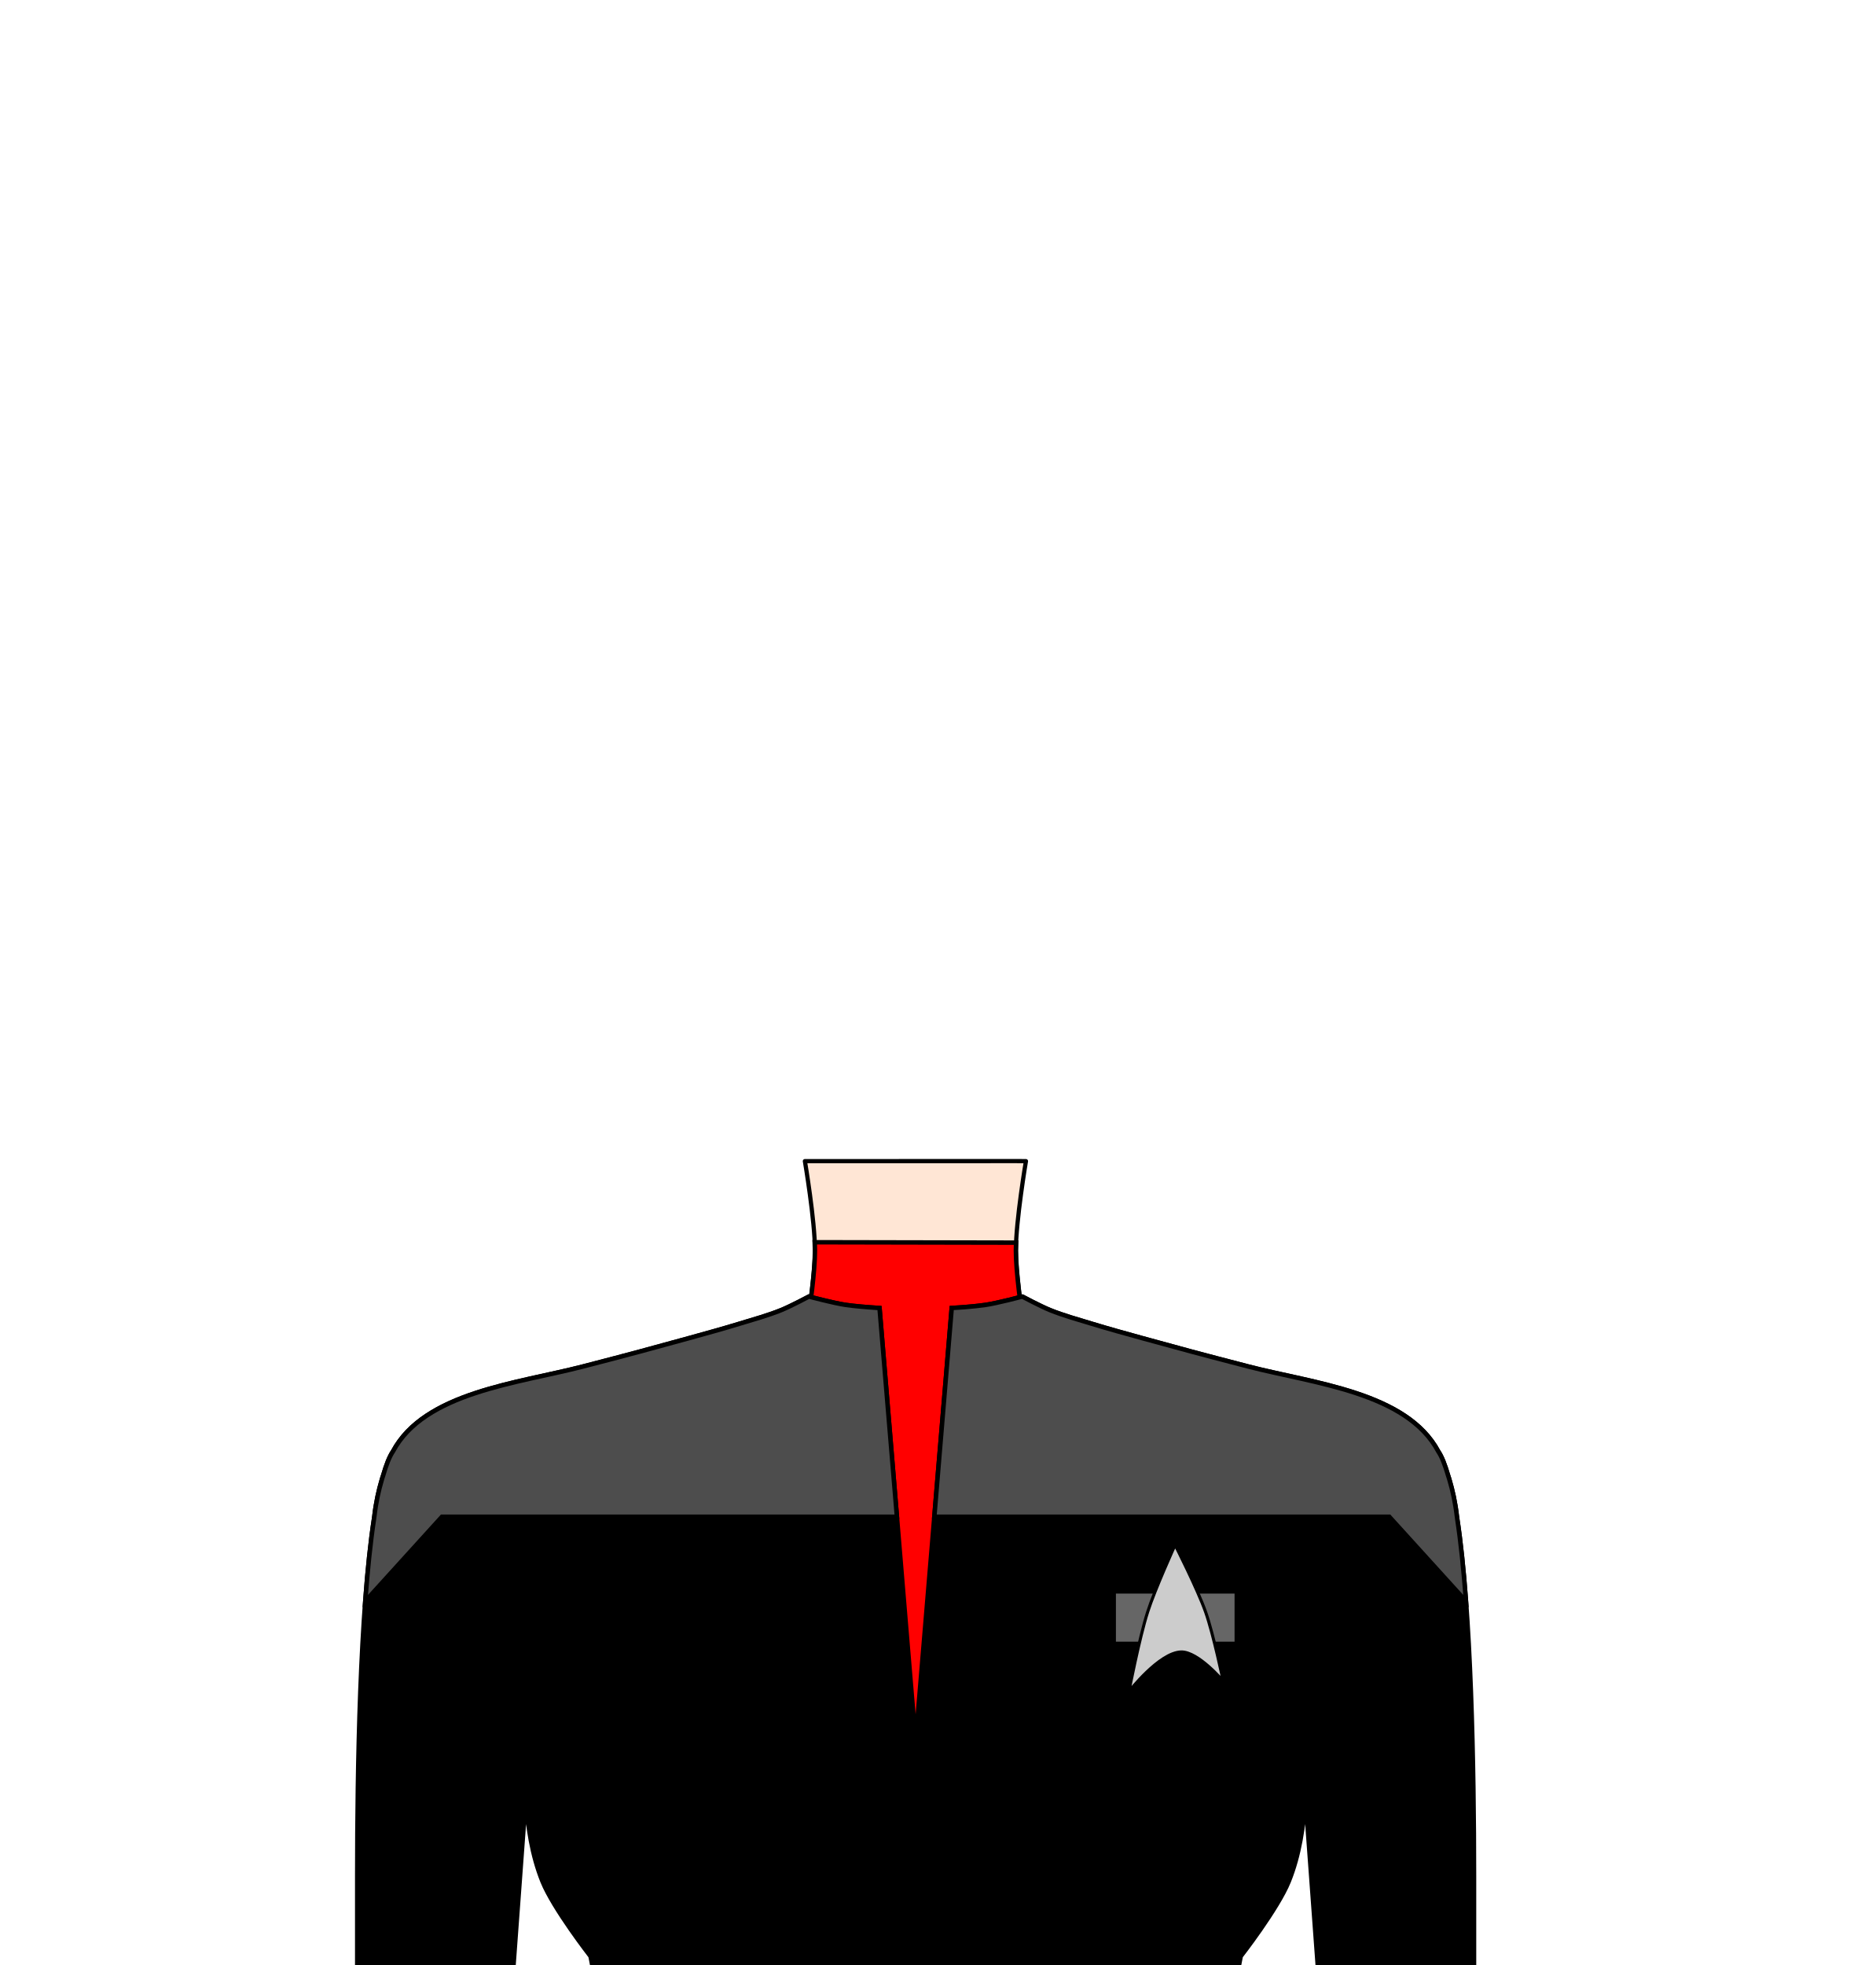
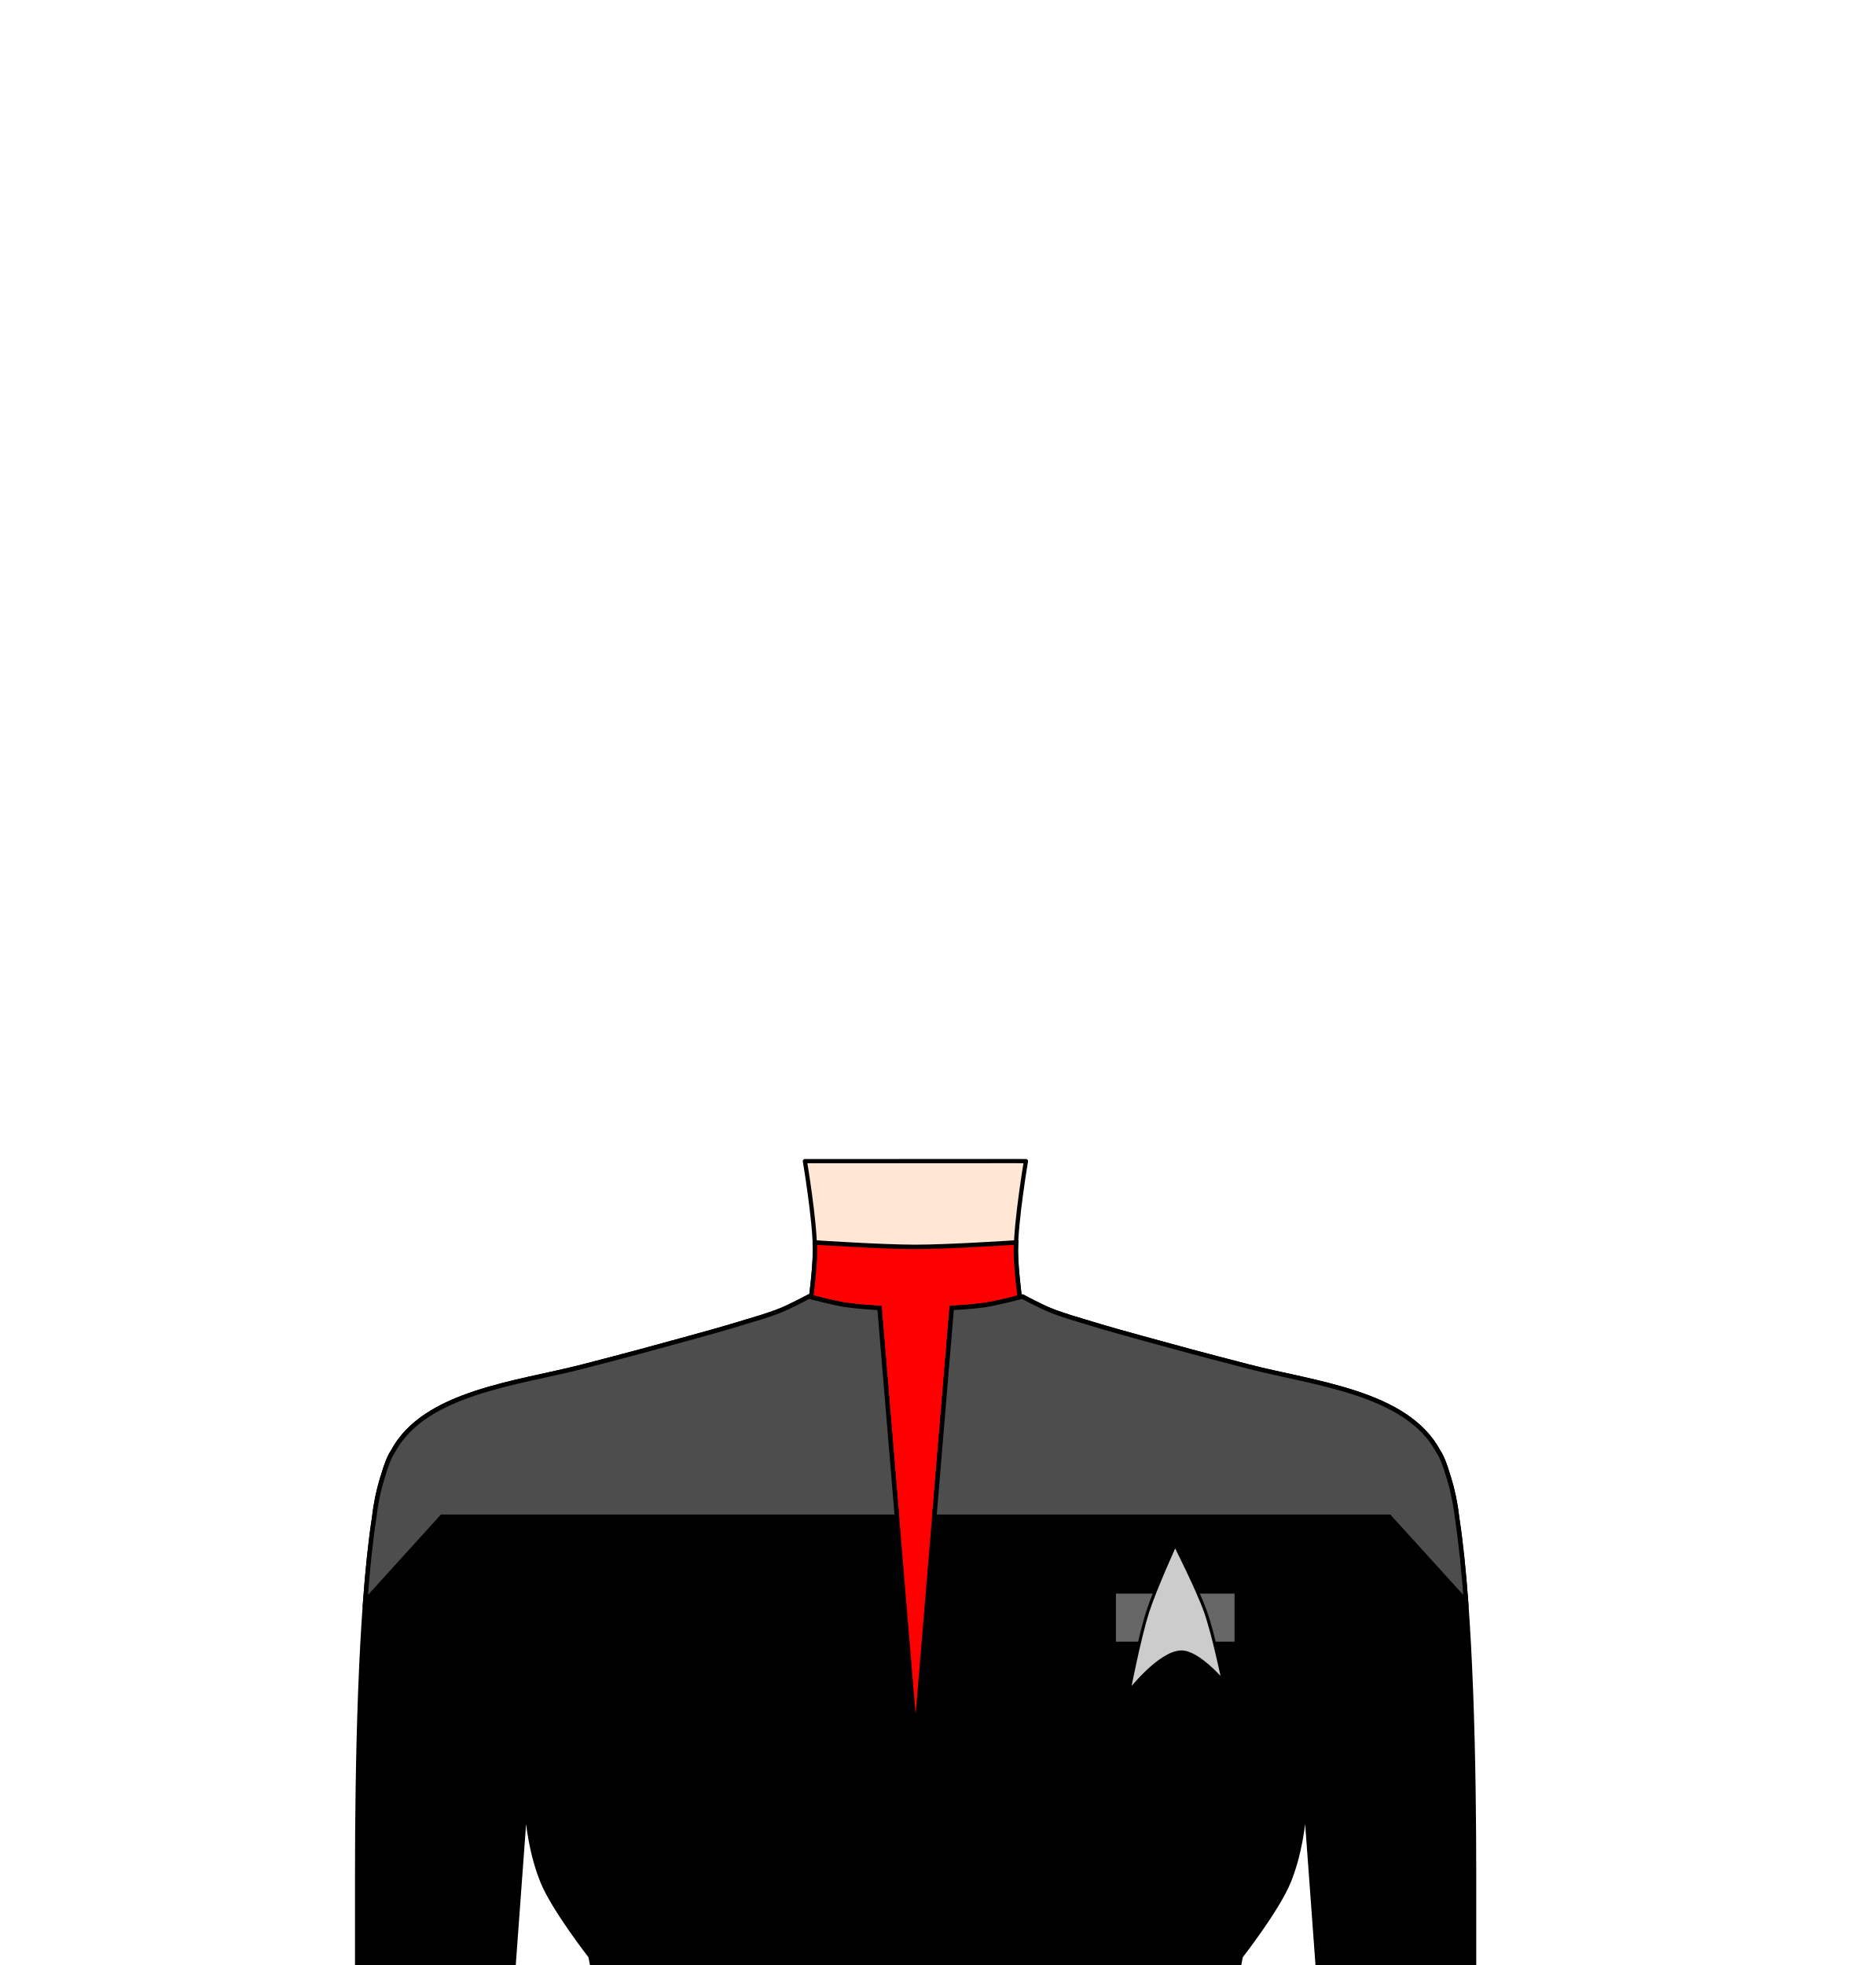
<svg xmlns="http://www.w3.org/2000/svg" width="840" height="880" viewBox="0 0 222.25 232.833" version="1.1" id="mySVG" xml:space="preserve">
  <defs id="defs2" />
  <g id="layer1">
    <path id="neck" style="fill:#ffe6d5;stroke:#000000;stroke-width:0.5;stroke-linecap:round;stroke-linejoin:round" d="m 95.382,158.75 c 0,0 1.191,-7.033 1.191,-10.583 0,-3.55 -1.191,-10.583 -1.191,-10.583 h 1.191 l 23.812,-0.007 1.191,0.007 c 0,0 -1.191,7.033 -1.191,10.583 0,3.55 1.191,10.583 1.191,10.583" />
-     <path id="uniform_left" style="fill:#ff0000;stroke:#000000;stroke-width:0.529;stroke-linecap:butt;stroke-linejoin:miter;stroke-dasharray:none;stroke-opacity:1" d="m 96.547,147.194 c 0.015,0.342 0.026,0.673 0.026,0.973 0,2.539 -0.605,6.825 -0.952,9.08 l -3.801,-0.007 -0.317,54.535 34.266,0.76 -1.204,-55.231 -3.22,-0.006 c -0.346,-2.241 -0.959,-6.573 -0.959,-9.13 0,-0.286 0.01,-0.601 0.024,-0.927 z" />
+     <path id="uniform_left" style="fill:#ff0000;stroke:#000000;stroke-width:0.529;stroke-linecap:butt;stroke-linejoin:miter;stroke-dasharray:none;stroke-opacity:1" d="m 96.547,147.217 c 0.015,0.342 0.026,0.65 0.026,0.949 0,2.539 -0.605,6.825 -0.952,9.08 l -3.801,-0.007 -0.317,54.535 34.266,0.76 -1.204,-55.231 -3.22,-0.006 c -0.346,-2.241 -0.959,-6.573 -0.959,-9.13 0,-0.286 0.01,-0.624 0.024,-0.95 0,0 -7.95,0.529 -11.932,0.529 -3.981,0 -11.932,-0.529 -11.932,-0.529 z" />
    <path id="path5" style="display:inline;fill:#000000;stroke:#000000;stroke-width:0.529;stroke-linecap:round;stroke-linejoin:miter;stroke-dasharray:none;stroke-opacity:1" d="m 95.864,153.627 c 0,0 -2.16,1.15 -3.292,1.609 -1.614,0.654 -3.302,1.111 -4.968,1.621 -1.956,0.598 -3.928,1.14 -5.899,1.685 -4.207,1.163 -7.118,1.952 -12.649,3.383 -7.696,1.994 -18.746,3.041 -22.49,10.054 -0.428,0.625 -0.803,1.622 -1.15,2.811 -0.054,0.165 -0.105,0.319 -0.158,0.493 -3.59e-4,0.001 -7.43e-4,0.002 -10e-4,0.004 -0.004,0.013 -0.007,0.028 -0.01,0.041 -0.373,1.247 -0.7,2.714 -0.889,4.37 -6e-5,5.3e-4 6.1e-5,10e-4 0,0.002 -0.001,0.009 -0.003,0.018 -0.005,0.027 -0.006,0.05 -0.017,0.091 -0.022,0.141 -0.001,0.013 -0.003,0.039 -0.004,0.052 -1.51e-4,0.001 -3.66e-4,0.004 -5.17e-4,0.006 -1.679,10.947 -1.994,29.679 -1.994,42.324 v 10.583 h 18.521 l 1.453,-19.818 c 0.22,3.366 0.721,6.795 1.984,9.922 1.315,3.255 5.689,8.864 5.689,8.864 l 0.199,1.032 h 13.165 25.135 0.048 25.136 13.165 l 0.199,-1.032 c 0,0 4.373,-5.609 5.689,-8.864 1.264,-3.127 1.764,-6.556 1.984,-9.922 l 1.453,19.818 h 18.521 v -10.583 c 0,-12.645 -0.315,-31.377 -1.994,-42.324 -1.5e-4,-0.002 -3.6e-4,-0.005 -5.1e-4,-0.006 -10e-4,-0.013 -0.003,-0.039 -0.004,-0.052 -0.005,-0.05 -0.016,-0.091 -0.022,-0.141 -0.002,-0.009 -0.004,-0.018 -0.005,-0.027 -7e-5,-0.001 6e-5,-0.002 0,-0.002 -0.189,-1.656 -0.516,-3.123 -0.889,-4.37 -0.003,-0.013 -0.006,-0.028 -0.01,-0.041 -3.2e-4,-0.002 -7e-4,-0.003 -10e-4,-0.004 -0.052,-0.174 -0.104,-0.328 -0.158,-0.493 -0.347,-1.189 -0.722,-2.186 -1.15,-2.811 -3.744,-7.013 -14.794,-8.06 -22.49,-10.054 -5.531,-1.431 -8.443,-2.22 -12.649,-3.383 -1.971,-0.545 -3.944,-1.087 -5.899,-1.685 -1.666,-0.509 -3.353,-0.967 -4.968,-1.621 -1.132,-0.459 -3.292,-1.609 -3.292,-1.609 0,0 -2.872,0.771 -4.34,0.989 -1.083,0.161 -2.582,0.278 -4.022,0.372 l -4.277,51.322 -4.277,-51.322 c -1.44,-0.094 -2.939,-0.211 -4.021,-0.372 -1.468,-0.218 -4.34,-0.989 -4.34,-0.989 z" />
    <rect style="opacity:0.993;fill:#666666;stroke:none;stroke-width:0.529;stroke-dasharray:none" id="rect1" width="14.06" height="5.7" x="132.238" y="188.823" />
    <path style="display:inline;fill:#cccccc;stroke:#000000;stroke-width:0.362px;stroke-linecap:butt;stroke-linejoin:miter;stroke-opacity:1" d="m 135.99,191.029 c -0.983,3.073 -2.216,9.421 -2.216,9.421 0,0 3.606,-4.657 6.201,-4.711 2.022,-0.042 4.98,3.468 4.98,3.468 0,0 -1.148,-5.525 -2.081,-8.179 -0.968,-2.754 -3.624,-7.972 -3.624,-7.972 0,0 -2.386,5.237 -3.261,7.972 z" id="path7252" />
    <path id="path10" style="display:inline;fill:#4d4d4d;stroke:#000000;stroke-width:0.529;stroke-linecap:round;stroke-linejoin:miter;stroke-dasharray:none;stroke-opacity:1" d="m 95.864,153.627 c 0,0 -2.16,1.15 -3.292,1.609 -1.614,0.654 -3.302,1.111 -4.968,1.621 -1.956,0.598 -3.928,1.14 -5.899,1.685 -4.207,1.163 -7.118,1.952 -12.649,3.383 -7.696,1.994 -18.746,3.041 -22.49,10.054 -0.428,0.625 -0.803,1.622 -1.15,2.811 -0.054,0.165 -0.105,0.319 -0.158,0.493 -3.59e-4,0.001 -7.43e-4,0.002 -10e-4,0.004 -0.004,0.013 -0.007,0.028 -0.01,0.041 -0.373,1.247 -0.7,2.714 -0.889,4.37 -6e-5,5.3e-4 6.1e-5,10e-4 0,0.002 -0.001,0.009 -0.003,0.018 -0.005,0.027 -0.006,0.05 -0.017,0.091 -0.022,0.141 -0.001,0.013 -0.003,0.039 -0.004,0.052 -1.51e-4,0.001 -3.66e-4,0.004 -5.17e-4,0.006 -0.434,2.826 -0.773,6.181 -1.043,9.806 l 9.09,-10.014 h 53.913 l -2.061,-24.73 c -1.44,-0.094 -2.939,-0.211 -4.021,-0.372 -1.468,-0.218 -4.34,-0.989 -4.34,-0.989 z m 25.278,0 c 0,0 -2.872,0.771 -4.34,0.989 -0.685,0.102 -1.544,0.19 -2.447,0.265 -0.543,0.045 -1.027,0.064 -1.574,0.099 l -2.062,24.738 h 53.913 l 9.09,10.014 c -0.27,-3.625 -0.609,-6.98 -1.043,-9.806 -1.5e-4,-0.002 -3.6e-4,-0.005 -5.1e-4,-0.006 -10e-4,-0.013 -0.003,-0.039 -0.004,-0.052 -0.005,-0.05 -0.016,-0.091 -0.022,-0.141 -0.002,-0.009 -0.004,-0.018 -0.005,-0.027 -7e-5,-0.001 6e-5,-0.002 0,-0.002 -0.189,-1.656 -0.516,-3.123 -0.889,-4.37 -0.003,-0.013 -0.006,-0.028 -0.01,-0.041 -3.2e-4,-0.002 -7e-4,-0.003 -0.001,-0.004 -0.052,-0.174 -0.104,-0.328 -0.158,-0.493 -0.347,-1.189 -0.722,-2.186 -1.15,-2.811 -3.744,-7.013 -14.794,-8.06 -22.49,-10.054 -5.531,-1.431 -8.443,-2.22 -12.649,-3.383 -1.971,-0.545 -3.944,-1.087 -5.899,-1.685 -1.666,-0.509 -3.353,-0.967 -4.968,-1.621 -0.566,-0.229 -1.389,-0.631 -2.07,-0.976 -0.681,-0.345 -1.222,-0.633 -1.222,-0.633 z" />
  </g>
</svg>
